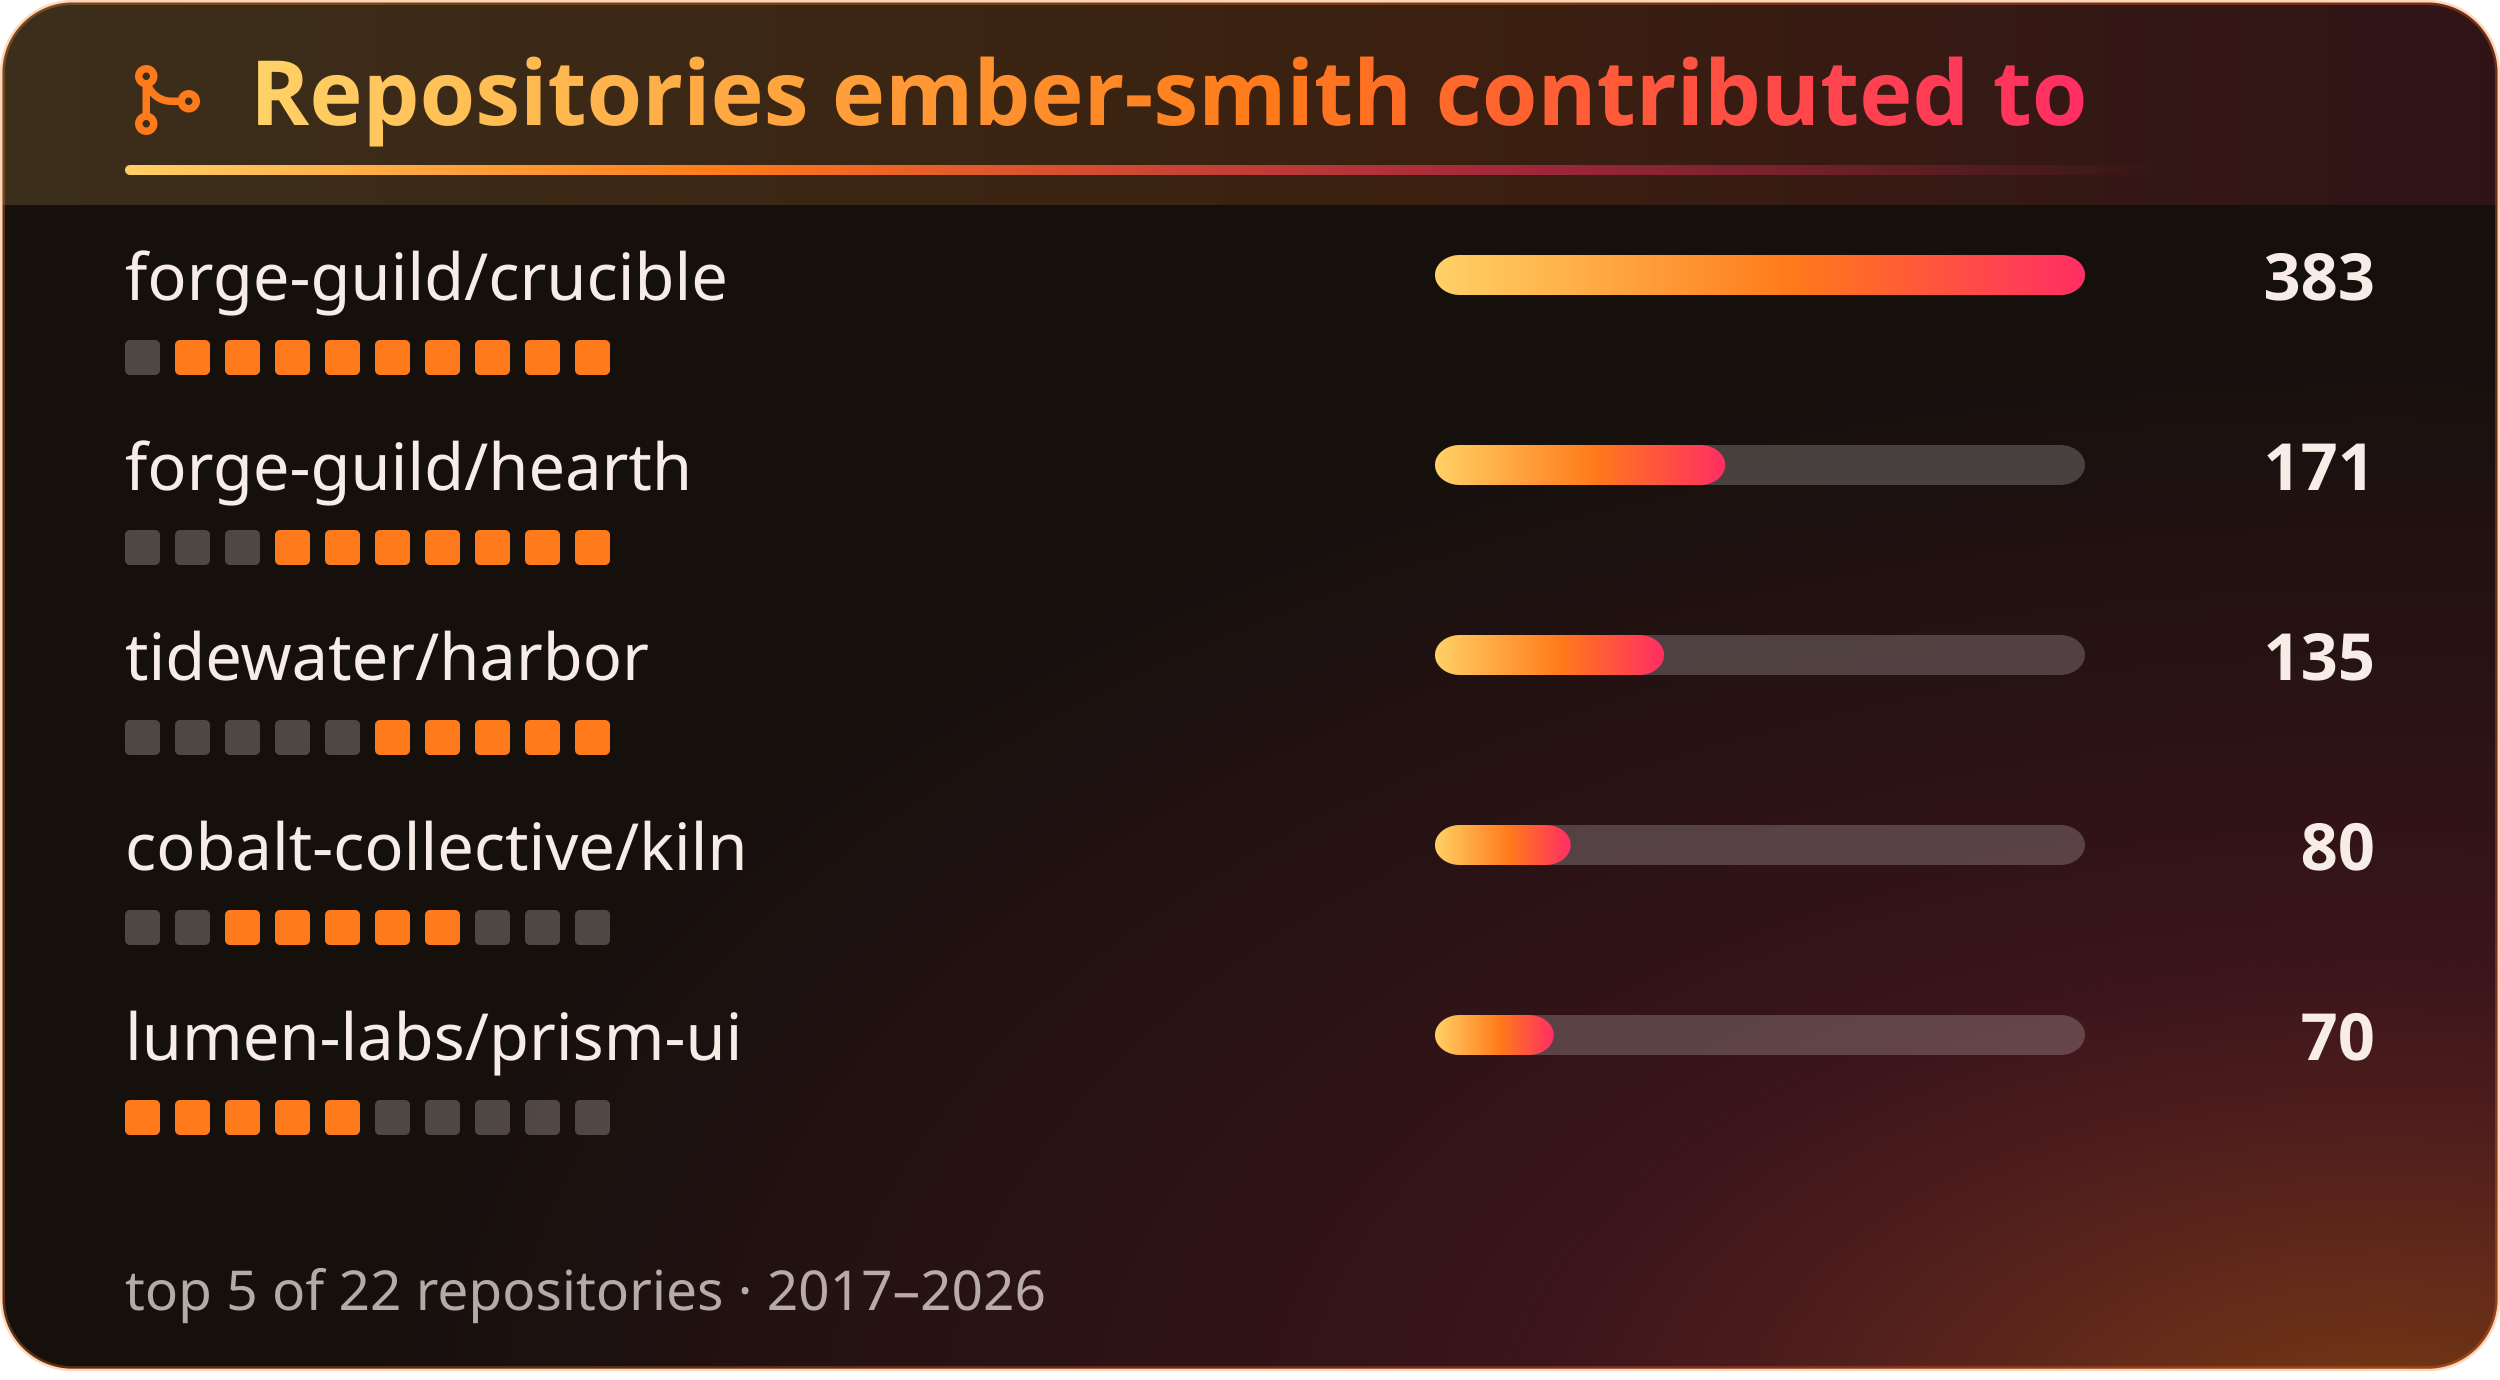
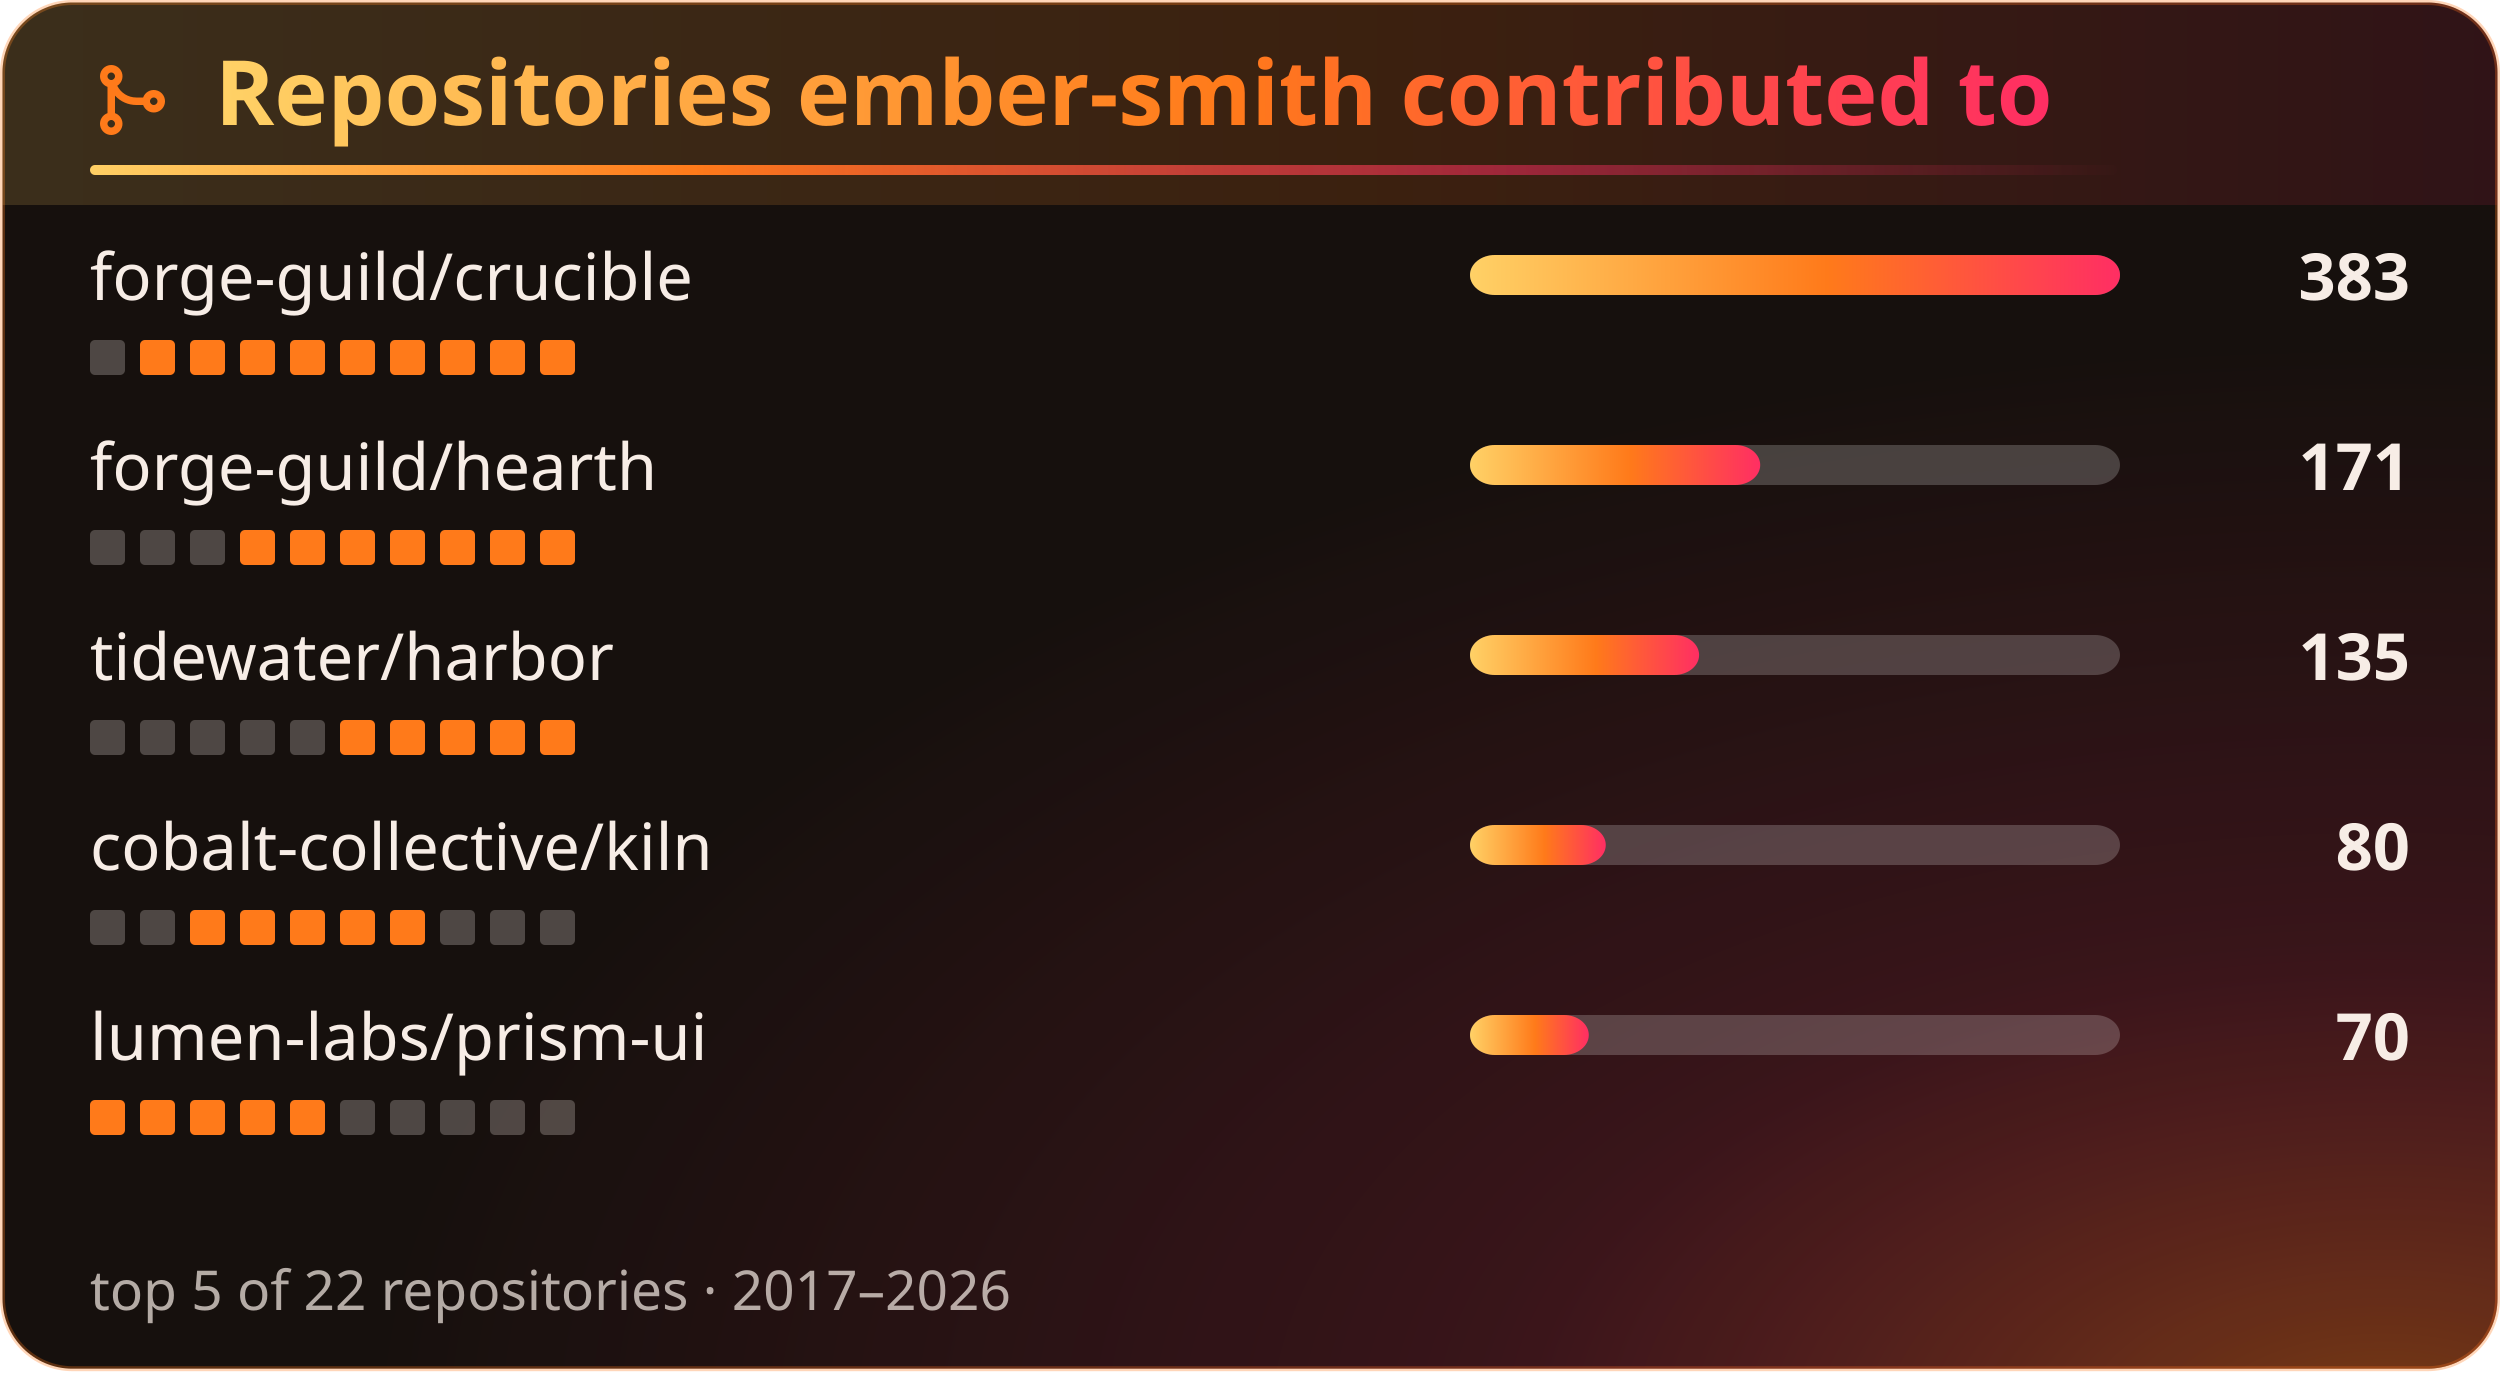
<svg xmlns="http://www.w3.org/2000/svg" width="500" height="276" viewBox="0 0 500 276" fill="none" role="img" aria-labelledby="title-id desc-id">
  <style>
    .header {
      font: 600 18px 'Segoe UI', Ubuntu, "Helvetica Neue", Sans-Serif;
      fill: url(#heat);
      animation: fadeInAnimation 0.8s ease-in-out backwards;
    }
    /* The icon reads against the title rather than with it, so it keeps its own color. */
    .title-icon {
      fill: #ff7a1a;
      animation: fadeInAnimation 0.8s ease-in-out backwards;
    }
    .title-accent {
      transform-box: fill-box;
      transform-origin: left center;
      animation: trailAnimation 0.9s cubic-bezier(0.2, 0.7, 0.2, 1) 0.2s backwards;
    }
    @supports(-moz-appearance: auto) {
      /* Selector detects Firefox */
      .header {
        font-size: 15.5px;
      }
    }
    @keyframes growWidthAnimation {
      from {
        width: 0;
      }
      to {
        width: 100%;
      }
    }
    .repo-name {
      font: 400 13px 'Segoe UI', Ubuntu, "Helvetica Neue", Sans-Serif;
      fill: #f7ede6;
    }
    .count {
      font: 600 13px 'Segoe UI', Ubuntu, "Helvetica Neue", Sans-Serif;
      fill: #f7ede6;
      font-variant-numeric: tabular-nums;
    }
    .footer {
      font: 400 11px 'Segoe UI', Ubuntu, "Helvetica Neue", Sans-Serif;
      fill: #f7ede6;
      opacity: 0.7;
    }
    @supports(-moz-appearance: auto) {
      /* Selector detects Firefox */
      .repo-name {
        font-size: 12px;
      }
      .count {
        font-size: 12px;
      }
    }
    .year-on {
      fill: #ff7a1a;
    }
    .year-off {
      fill: #f7ede6;
      opacity: 0.25;
    }
    .progress-background {
      fill: #ffffff33;
    }
    .lang-progress {
      fill: url(#heat);
      animation: growWidthAnimation 0.6s ease-in-out backwards;
    }
    .stagger {
      animation: fadeInAnimation 0.3s ease-in-out backwards;
    }
    .icon {
      fill: #ff7a1a;
      display: block;
    }
    /* Animations */
    @keyframes scaleInAnimation {
      from {
        transform: translate(-5px, 5px) scale(0);
      }
      to {
        transform: translate(-5px, 5px) scale(1);
      }
    }
    @keyframes fadeInAnimation {
      from {
        opacity: 0;
      }
      to {
        opacity: 1;
      }
    }
    @keyframes trailAnimation {
      from {
        transform: scaleX(0);
      }
    }
    @media (prefers-reduced-motion: reduce) {
      * {
        animation-duration: 0s !important;
        animation-delay: 0s !important;
      }
    }
  </style>
  <defs>
    <linearGradient id="heat" x1="0" y1="0" x2="1" y2="0">
      <stop offset="0" class="heat-0" stop-color="#ffd166" />
      <stop offset="0.55" class="heat-1" stop-color="#ff7a1a" />
      <stop offset="1" class="heat-2" stop-color="#ff2e63" />
    </linearGradient>
    <linearGradient id="heat-trail" x1="0" y1="0" x2="1" y2="0">
      <stop offset="0" class="heat-0" stop-color="#ffd166" />
      <stop offset="0.3" class="heat-1" stop-color="#ff7a1a" />
      <stop offset="0.7" class="heat-2" stop-color="#ff2e63" stop-opacity="0.5" />
      <stop offset="1" class="heat-2" stop-color="#ff2e63" stop-opacity="0" />
    </linearGradient>
    <linearGradient id="heat-band" x1="0" y1="0" x2="1" y2="0">
      <stop offset="0" class="band-0" stop-color="#ffd166" stop-opacity="0.16" />
      <stop offset="0.55" class="band-1" stop-color="#ff7a1a" stop-opacity="0.16" />
      <stop offset="1" class="band-2" stop-color="#ff2e63" stop-opacity="0.112" />
    </linearGradient>
    <radialGradient id="heat-glow" cx="0.95" cy="1.05" r="0.8">
      <stop offset="0" class="glow-core" stop-color="#ff7a1a" stop-opacity="0.42" />
      <stop offset="0.45" class="glow-edge" stop-color="#ff2e63" stop-opacity="0.147" />
      <stop offset="1" class="heat-2" stop-color="#ff2e63" stop-opacity="0" />
    </radialGradient>
  </defs>
  <rect data-testid="card-bg" class="card-bg" x="0.5" y="0.5" rx="14" height="99%" width="499" stroke="#ff7a1a4d" fill="#16100d" stroke-opacity="1" />
  <rect data-testid="card-glow" x="0.5" y="0.5" rx="14" height="99%" width="499" fill="url(#heat-glow)" />
  <path data-testid="title-band" d="M0.5 14.5a14 14 0 0 1 14 -14h471a14 14 0 0 1 14 14v26.5h-499z" fill="url(#heat-band)" />
-   <g data-testid="card-title" transform="translate(25, 25)">
+   <g data-testid="card-title" transform="translate(18, 25)">
    <g>
      <svg class="title-icon" x="0" y="-13" viewBox="0 0 16 16" version="1.1" width="16" height="16">
        <path fill-rule="evenodd" d="M5.45 5.154A4.25 4.25 0 0 0 9.25 7.5h1.378a2.251 2.251 0 1 1 0 1.5H9.25A5.734 5.734 0 0 1 5 7.123v3.505a2.25 2.25 0 1 1-1.5 0V5.372a2.25 2.25 0 1 1 1.95-.218ZM4.25 13.5a.75.75 0 1 0 0-1.5.75.75 0 0 0 0 1.5Zm8.5-4.5a.75.75 0 1 0 0-1.5.75.75 0 0 0 0 1.5ZM5 3.25a.75.75 0 1 0 0 .005V3.25Z" />
      </svg>
    </g>
    <g transform="translate(25, 0)">
      <text x="0" y="0" class="header" data-testid="header">Repositories ember-smith contributed to</text>
    </g>
    <rect data-testid="title-accent" class="title-accent" x="0" y="8" width="405.4" height="2" rx="1" fill="url(#heat-trail)" />
  </g>
  <g data-testid="main-card-body" transform="translate(0, 50)">
-     <g data-testid="contributed-to-body" transform="translate(25, 0)">
+     <g data-testid="contributed-to-body" transform="translate(18, 0)">
      <g class="stagger" style="animation-delay: 450ms" transform="translate(0, 10)">
        <text class="repo-name" data-testid="repo-name" x="0" y="0">forge-guild/crucible</text>
-         <svg width="130" x="262" y="-9">
+         <svg width="130" x="276" y="-9">
          <rect data-testid="progress-background" class="progress-background" rx="5" ry="5" x="0" y="0" width="130" height="8" />
          <svg data-testid="lang-progress" width="100%">
            <rect width="100%" height="8" rx="5" ry="5" x="0" y="0" class="lang-progress" style="animation-delay: 450ms;" />
          </svg>
        </svg>
-         <text class="count" data-testid="repo-contributions" x="450" y="0" text-anchor="end">383</text>
+         <text class="count" data-testid="repo-contributions" x="464" y="0" text-anchor="end">383</text>
        <g data-testid="year-strip" transform="translate(0, 8)">
          <rect data-testid="year-off" class="year-off" x="0" y="0" width="7" height="7" rx="1" ry="1" />
          <rect data-testid="year-on" class="year-on" x="10" y="0" width="7" height="7" rx="1" ry="1" />
          <rect data-testid="year-on" class="year-on" x="20" y="0" width="7" height="7" rx="1" ry="1" />
          <rect data-testid="year-on" class="year-on" x="30" y="0" width="7" height="7" rx="1" ry="1" />
          <rect data-testid="year-on" class="year-on" x="40" y="0" width="7" height="7" rx="1" ry="1" />
          <rect data-testid="year-on" class="year-on" x="50" y="0" width="7" height="7" rx="1" ry="1" />
          <rect data-testid="year-on" class="year-on" x="60" y="0" width="7" height="7" rx="1" ry="1" />
          <rect data-testid="year-on" class="year-on" x="70" y="0" width="7" height="7" rx="1" ry="1" />
          <rect data-testid="year-on" class="year-on" x="80" y="0" width="7" height="7" rx="1" ry="1" />
          <rect data-testid="year-on" class="year-on" x="90" y="0" width="7" height="7" rx="1" ry="1" />
        </g>
      </g>
      <g class="stagger" style="animation-delay: 600ms" transform="translate(0, 48)">
        <text class="repo-name" data-testid="repo-name" x="0" y="0">forge-guild/hearth</text>
-         <svg width="130" x="262" y="-9">
+         <svg width="130" x="276" y="-9">
          <rect data-testid="progress-background" class="progress-background" rx="5" ry="5" x="0" y="0" width="130" height="8" />
          <svg data-testid="lang-progress" width="44.648%">
            <rect width="100%" height="8" rx="5" ry="5" x="0" y="0" class="lang-progress" style="animation-delay: 600ms;" />
          </svg>
        </svg>
-         <text class="count" data-testid="repo-contributions" x="450" y="0" text-anchor="end">171</text>
+         <text class="count" data-testid="repo-contributions" x="464" y="0" text-anchor="end">171</text>
        <g data-testid="year-strip" transform="translate(0, 8)">
          <rect data-testid="year-off" class="year-off" x="0" y="0" width="7" height="7" rx="1" ry="1" />
          <rect data-testid="year-off" class="year-off" x="10" y="0" width="7" height="7" rx="1" ry="1" />
          <rect data-testid="year-off" class="year-off" x="20" y="0" width="7" height="7" rx="1" ry="1" />
          <rect data-testid="year-on" class="year-on" x="30" y="0" width="7" height="7" rx="1" ry="1" />
          <rect data-testid="year-on" class="year-on" x="40" y="0" width="7" height="7" rx="1" ry="1" />
          <rect data-testid="year-on" class="year-on" x="50" y="0" width="7" height="7" rx="1" ry="1" />
          <rect data-testid="year-on" class="year-on" x="60" y="0" width="7" height="7" rx="1" ry="1" />
          <rect data-testid="year-on" class="year-on" x="70" y="0" width="7" height="7" rx="1" ry="1" />
          <rect data-testid="year-on" class="year-on" x="80" y="0" width="7" height="7" rx="1" ry="1" />
          <rect data-testid="year-on" class="year-on" x="90" y="0" width="7" height="7" rx="1" ry="1" />
        </g>
      </g>
      <g class="stagger" style="animation-delay: 750ms" transform="translate(0, 86)">
        <text class="repo-name" data-testid="repo-name" x="0" y="0">tidewater/harbor</text>
-         <svg width="130" x="262" y="-9">
+         <svg width="130" x="276" y="-9">
          <rect data-testid="progress-background" class="progress-background" rx="5" ry="5" x="0" y="0" width="130" height="8" />
          <svg data-testid="lang-progress" width="35.248%">
            <rect width="100%" height="8" rx="5" ry="5" x="0" y="0" class="lang-progress" style="animation-delay: 750ms;" />
          </svg>
        </svg>
-         <text class="count" data-testid="repo-contributions" x="450" y="0" text-anchor="end">135</text>
+         <text class="count" data-testid="repo-contributions" x="464" y="0" text-anchor="end">135</text>
        <g data-testid="year-strip" transform="translate(0, 8)">
          <rect data-testid="year-off" class="year-off" x="0" y="0" width="7" height="7" rx="1" ry="1" />
          <rect data-testid="year-off" class="year-off" x="10" y="0" width="7" height="7" rx="1" ry="1" />
          <rect data-testid="year-off" class="year-off" x="20" y="0" width="7" height="7" rx="1" ry="1" />
          <rect data-testid="year-off" class="year-off" x="30" y="0" width="7" height="7" rx="1" ry="1" />
          <rect data-testid="year-off" class="year-off" x="40" y="0" width="7" height="7" rx="1" ry="1" />
          <rect data-testid="year-on" class="year-on" x="50" y="0" width="7" height="7" rx="1" ry="1" />
          <rect data-testid="year-on" class="year-on" x="60" y="0" width="7" height="7" rx="1" ry="1" />
          <rect data-testid="year-on" class="year-on" x="70" y="0" width="7" height="7" rx="1" ry="1" />
          <rect data-testid="year-on" class="year-on" x="80" y="0" width="7" height="7" rx="1" ry="1" />
          <rect data-testid="year-on" class="year-on" x="90" y="0" width="7" height="7" rx="1" ry="1" />
        </g>
      </g>
      <g class="stagger" style="animation-delay: 900ms" transform="translate(0, 124)">
        <text class="repo-name" data-testid="repo-name" x="0" y="0">cobalt-collective/kiln</text>
-         <svg width="130" x="262" y="-9">
+         <svg width="130" x="276" y="-9">
          <rect data-testid="progress-background" class="progress-background" rx="5" ry="5" x="0" y="0" width="130" height="8" />
          <svg data-testid="lang-progress" width="20.888%">
            <rect width="100%" height="8" rx="5" ry="5" x="0" y="0" class="lang-progress" style="animation-delay: 900ms;" />
          </svg>
        </svg>
-         <text class="count" data-testid="repo-contributions" x="450" y="0" text-anchor="end">80</text>
+         <text class="count" data-testid="repo-contributions" x="464" y="0" text-anchor="end">80</text>
        <g data-testid="year-strip" transform="translate(0, 8)">
          <rect data-testid="year-off" class="year-off" x="0" y="0" width="7" height="7" rx="1" ry="1" />
          <rect data-testid="year-off" class="year-off" x="10" y="0" width="7" height="7" rx="1" ry="1" />
          <rect data-testid="year-on" class="year-on" x="20" y="0" width="7" height="7" rx="1" ry="1" />
          <rect data-testid="year-on" class="year-on" x="30" y="0" width="7" height="7" rx="1" ry="1" />
          <rect data-testid="year-on" class="year-on" x="40" y="0" width="7" height="7" rx="1" ry="1" />
          <rect data-testid="year-on" class="year-on" x="50" y="0" width="7" height="7" rx="1" ry="1" />
          <rect data-testid="year-on" class="year-on" x="60" y="0" width="7" height="7" rx="1" ry="1" />
          <rect data-testid="year-off" class="year-off" x="70" y="0" width="7" height="7" rx="1" ry="1" />
          <rect data-testid="year-off" class="year-off" x="80" y="0" width="7" height="7" rx="1" ry="1" />
          <rect data-testid="year-off" class="year-off" x="90" y="0" width="7" height="7" rx="1" ry="1" />
        </g>
      </g>
      <g class="stagger" style="animation-delay: 1050ms" transform="translate(0, 162)">
        <text class="repo-name" data-testid="repo-name" x="0" y="0">lumen-labs/prism-ui</text>
-         <svg width="130" x="262" y="-9">
+         <svg width="130" x="276" y="-9">
          <rect data-testid="progress-background" class="progress-background" rx="5" ry="5" x="0" y="0" width="130" height="8" />
          <svg data-testid="lang-progress" width="18.277%">
            <rect width="100%" height="8" rx="5" ry="5" x="0" y="0" class="lang-progress" style="animation-delay: 1050ms;" />
          </svg>
        </svg>
-         <text class="count" data-testid="repo-contributions" x="450" y="0" text-anchor="end">70</text>
+         <text class="count" data-testid="repo-contributions" x="464" y="0" text-anchor="end">70</text>
        <g data-testid="year-strip" transform="translate(0, 8)">
          <rect data-testid="year-on" class="year-on" x="0" y="0" width="7" height="7" rx="1" ry="1" />
          <rect data-testid="year-on" class="year-on" x="10" y="0" width="7" height="7" rx="1" ry="1" />
          <rect data-testid="year-on" class="year-on" x="20" y="0" width="7" height="7" rx="1" ry="1" />
          <rect data-testid="year-on" class="year-on" x="30" y="0" width="7" height="7" rx="1" ry="1" />
          <rect data-testid="year-on" class="year-on" x="40" y="0" width="7" height="7" rx="1" ry="1" />
          <rect data-testid="year-off" class="year-off" x="50" y="0" width="7" height="7" rx="1" ry="1" />
          <rect data-testid="year-off" class="year-off" x="60" y="0" width="7" height="7" rx="1" ry="1" />
          <rect data-testid="year-off" class="year-off" x="70" y="0" width="7" height="7" rx="1" ry="1" />
          <rect data-testid="year-off" class="year-off" x="80" y="0" width="7" height="7" rx="1" ry="1" />
          <rect data-testid="year-off" class="year-off" x="90" y="0" width="7" height="7" rx="1" ry="1" />
        </g>
      </g>
      <text class="footer" data-testid="footer" x="0" y="212">top 5 of 22 repositories · 2017–2026</text>
    </g>
  </g>
</svg>
